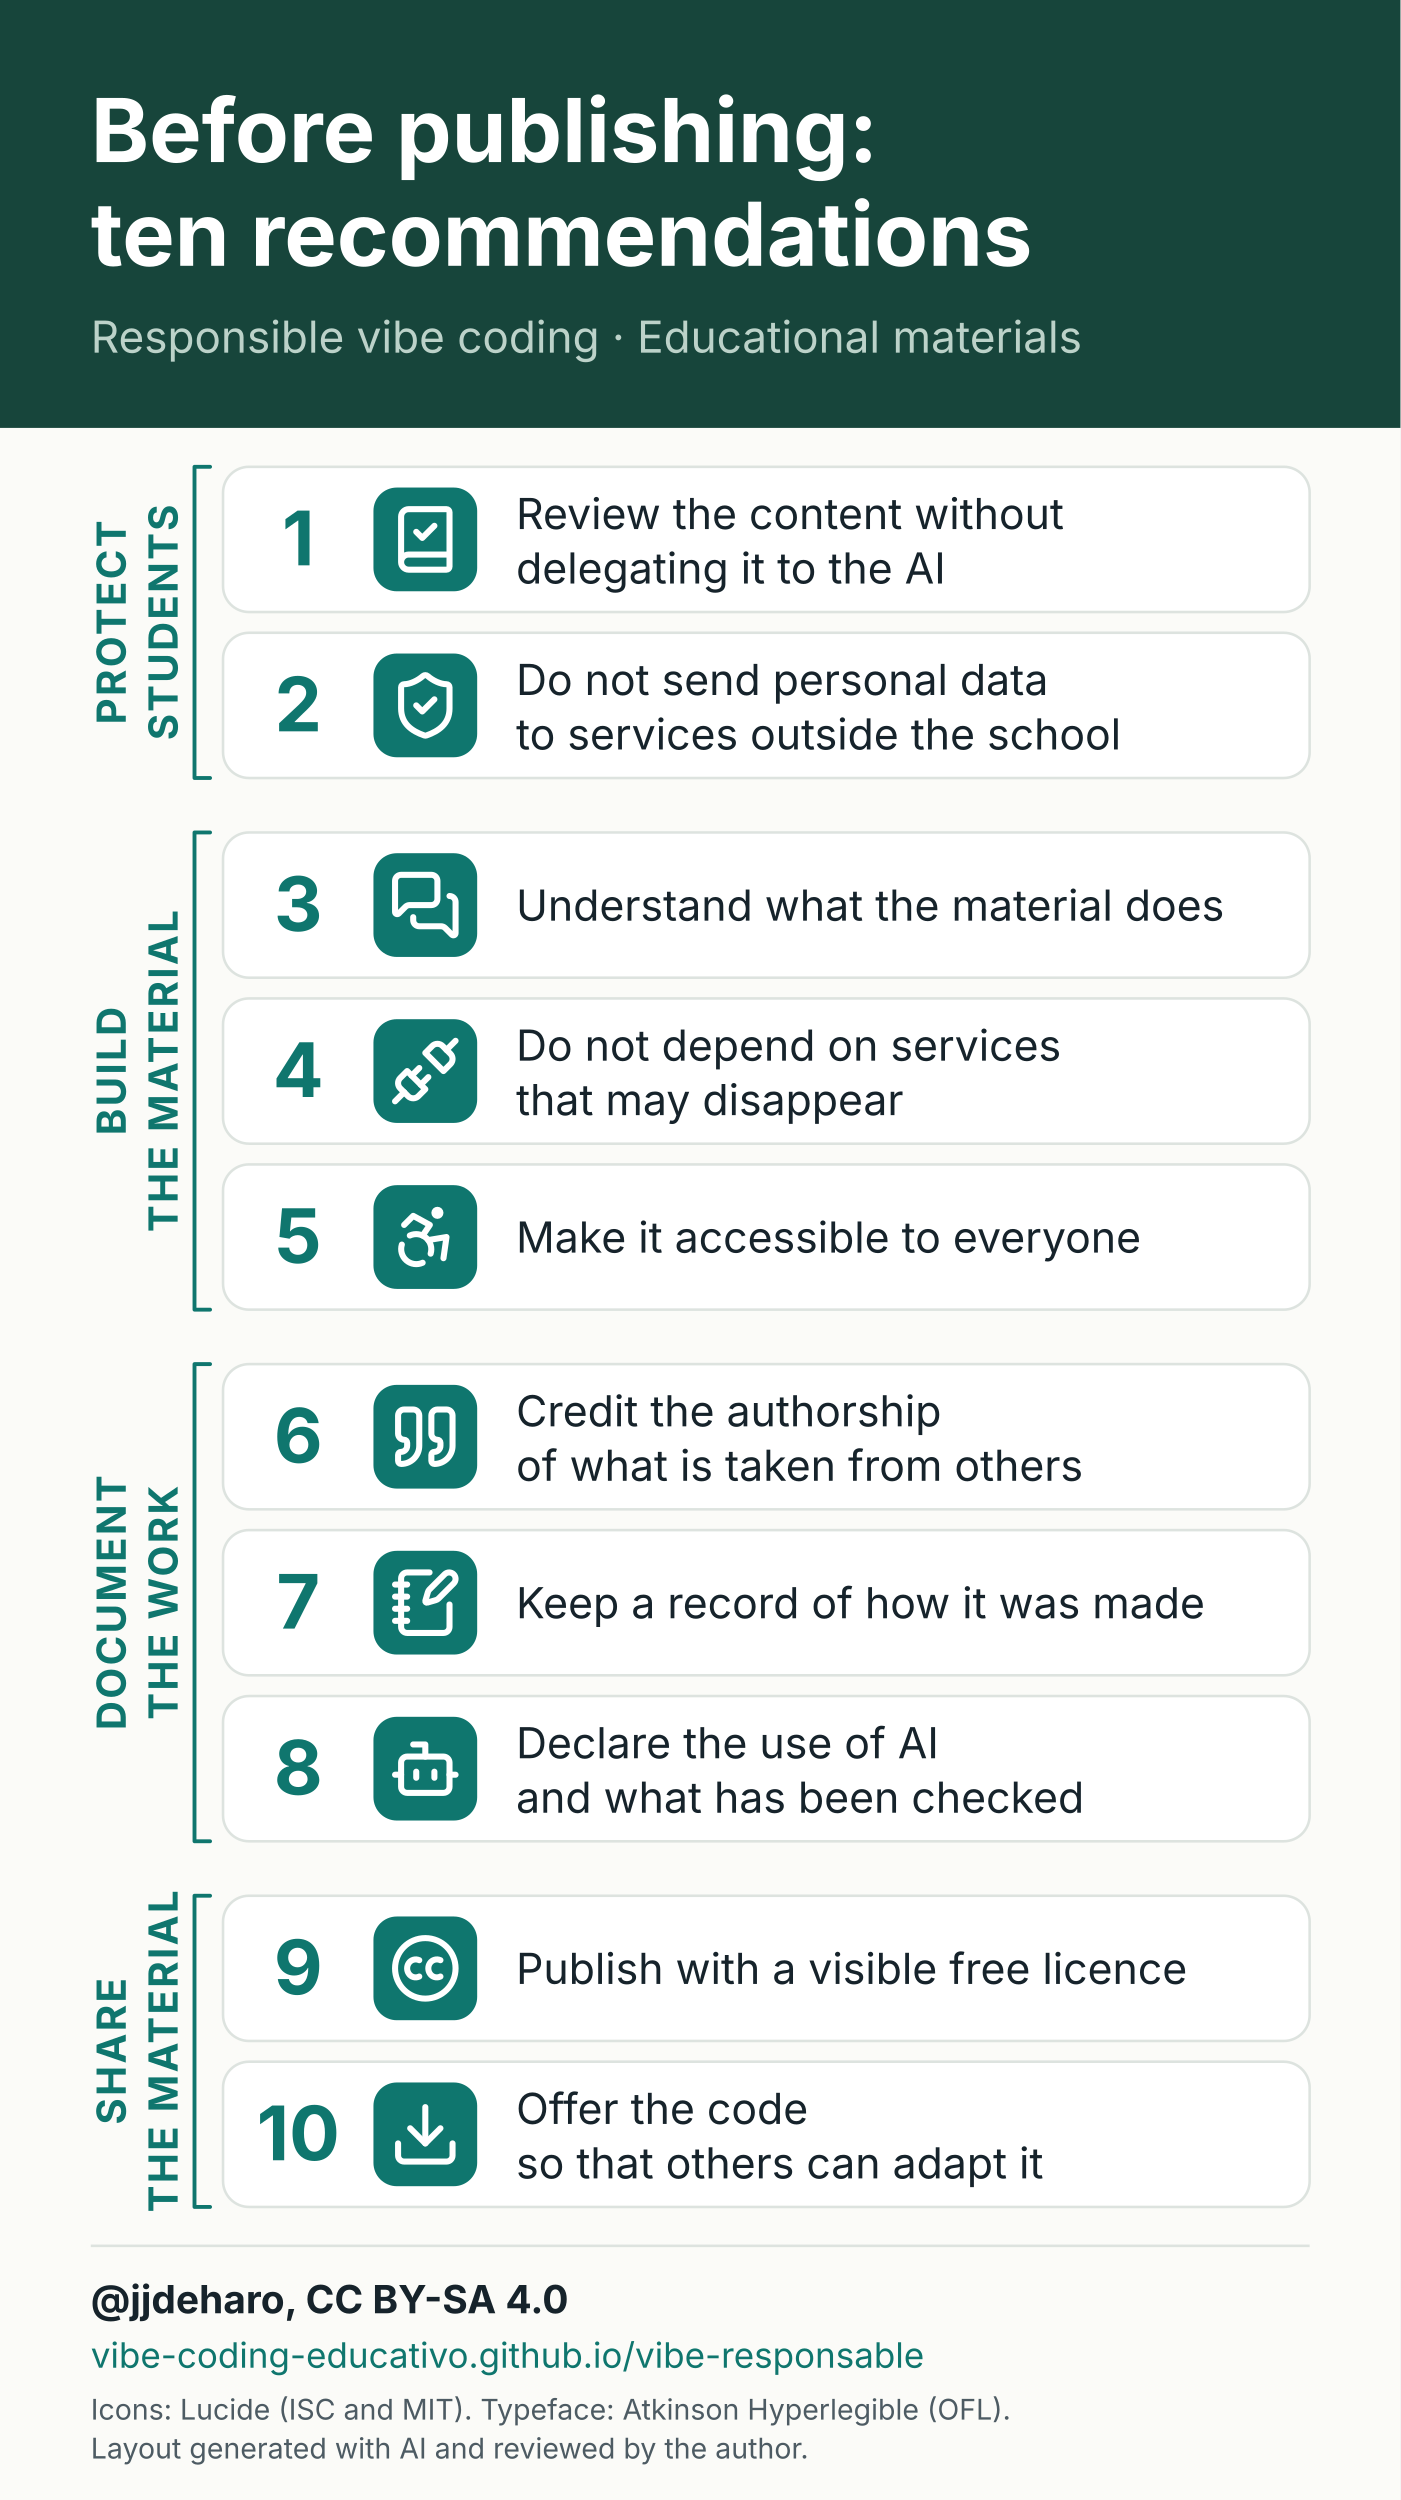
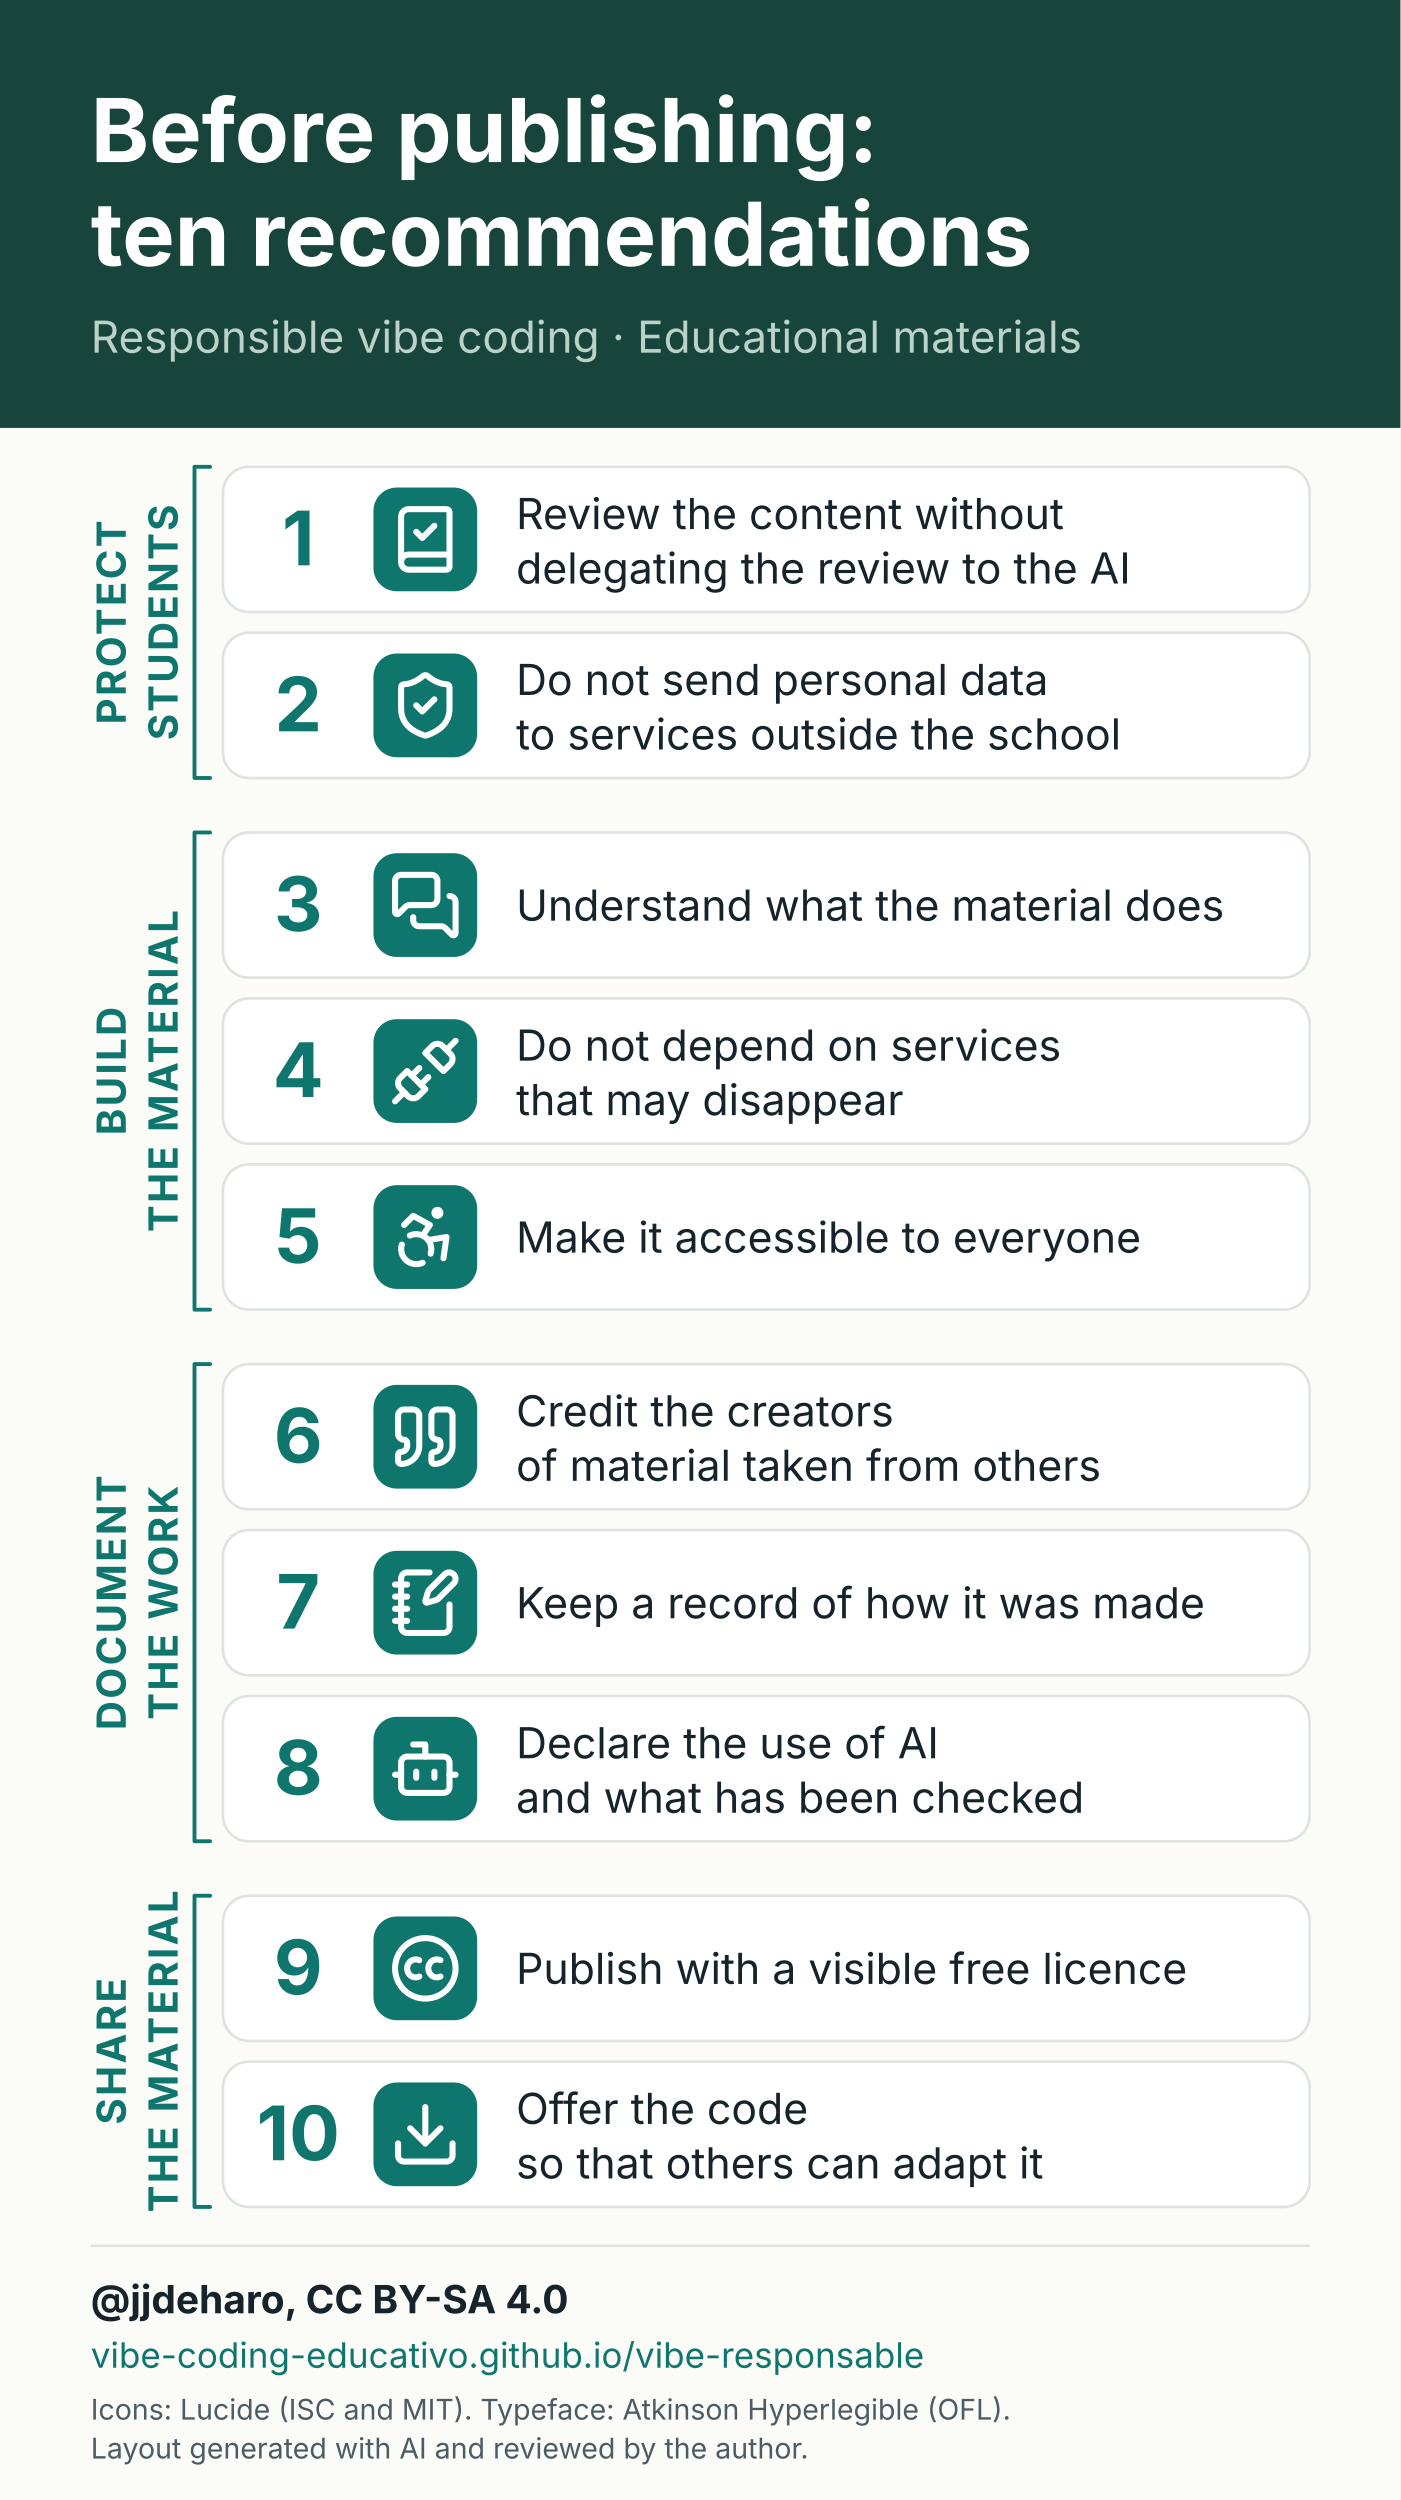
<svg xmlns="http://www.w3.org/2000/svg" viewBox="0 0 1080 1928" width="1080" height="1928" font-family="'Atkinson Hyperlegible', Inter, Arial, sans-serif" role="img" aria-labelledby="t d" lang="en">
  <rect width="1080" height="1928" fill="#fbfbf8" />
  <rect x="0" y="0" width="1080" height="330" fill="#17453b" />
  <text x="70" y="125" font-size="68" font-weight="700" fill="#ffffff">Before publishing:</text>
  <text x="70" y="205" font-size="68" font-weight="700" fill="#ffffff">ten recommendations</text>
  <text x="70" y="272" font-size="34" font-weight="400" fill="#bcd2c9">Responsible vibe coding · Educational materials</text>
  <rect x="172" y="360" width="838" height="112" rx="20" fill="#ffffff" stroke="#dde3df" stroke-width="2" />
  <text x="230" y="436" font-size="58" font-weight="700" fill="#0f766e" text-anchor="middle">1</text>
  <rect x="288" y="376" width="80" height="80" rx="18" fill="#0f766e" />
  <g transform="translate(300 388) scale(2.3333)" fill="none" stroke="#ffffff" stroke-width="2" stroke-linecap="round" stroke-linejoin="round">
    <path d="M4 19.5v-15A2.5 2.5 0 0 1 6.5 2H19a1 1 0 0 1 1 1v18a1 1 0 0 1-1 1H6.5a1 1 0 0 1 0-5H20" />
    <path d="m9 9.5 2 2 4-4" />
  </g>
  <text x="398" y="408" font-size="33" font-weight="400" fill="#16232b">Review the content without</text>
-   <text x="398" y="450" font-size="33" font-weight="400" fill="#16232b">delegating it to the AI</text>
+   <text x="398" y="450" font-size="33" font-weight="400" fill="#16232b">delegating the review to the AI</text>
  <rect x="172" y="488" width="838" height="112" rx="20" fill="#ffffff" stroke="#dde3df" stroke-width="2" />
  <text x="230" y="564" font-size="58" font-weight="700" fill="#0f766e" text-anchor="middle">2</text>
  <rect x="288" y="504" width="80" height="80" rx="18" fill="#0f766e" />
  <g transform="translate(300 516) scale(2.3333)" fill="none" stroke="#ffffff" stroke-width="2" stroke-linecap="round" stroke-linejoin="round">
    <path d="M20 13c0 5-3.5 7.5-7.66 8.95a1 1 0 0 1-.67-.01C7.5 20.5 4 18 4 13V6a1 1 0 0 1 1-1c2 0 4.5-1.2 6.24-2.72a1.17 1.17 0 0 1 1.52 0C14.51 3.81 17 5 19 5a1 1 0 0 1 1 1z" />
    <path d="m9 12 2 2 4-4" />
  </g>
  <text x="398" y="536" font-size="33" font-weight="400" fill="#16232b">Do not send personal data</text>
  <text x="398" y="578" font-size="33" font-weight="400" fill="#16232b">to services outside the school</text>
  <rect x="172" y="642" width="838" height="112" rx="20" fill="#ffffff" stroke="#dde3df" stroke-width="2" />
  <text x="230" y="718" font-size="58" font-weight="700" fill="#0f766e" text-anchor="middle">3</text>
  <rect x="288" y="658" width="80" height="80" rx="18" fill="#0f766e" />
  <g transform="translate(300 670) scale(2.3333)" fill="none" stroke="#ffffff" stroke-width="2" stroke-linecap="round" stroke-linejoin="round">
    <path d="M16 10a2 2 0 0 1-2 2H6.828a2 2 0 0 0-1.414.586l-2.202 2.202A.71.71 0 0 1 2 14.286V4a2 2 0 0 1 2-2h10a2 2 0 0 1 2 2z" />
    <path d="M20 9a2 2 0 0 1 2 2v10.286a.71.71 0 0 1-1.212.502l-2.202-2.202A2 2 0 0 0 17.172 19H10a2 2 0 0 1-2-2v-1" />
  </g>
  <text x="398" y="710" font-size="33" font-weight="400" fill="#16232b">Understand what the material does</text>
  <rect x="172" y="770" width="838" height="112" rx="20" fill="#ffffff" stroke="#dde3df" stroke-width="2" />
  <text x="230" y="846" font-size="58" font-weight="700" fill="#0f766e" text-anchor="middle">4</text>
  <rect x="288" y="786" width="80" height="80" rx="18" fill="#0f766e" />
  <g transform="translate(300 798) scale(2.3333)" fill="none" stroke="#ffffff" stroke-width="2" stroke-linecap="round" stroke-linejoin="round">
    <path d="m19 5 3-3" />
    <path d="m2 22 3-3" />
    <path d="M6.3 20.3a2.4 2.4 0 0 0 3.4 0L12 18l-6-6-2.3 2.3a2.4 2.4 0 0 0 0 3.4Z" />
    <path d="M7.5 13.5 10 11" />
    <path d="M10.5 16.5 13 14" />
    <path d="m12 6 6 6 2.3-2.3a2.4 2.4 0 0 0 0-3.4l-2.6-2.6a2.4 2.4 0 0 0-3.4 0Z" />
  </g>
  <text x="398" y="818" font-size="33" font-weight="400" fill="#16232b">Do not depend on services</text>
  <text x="398" y="860" font-size="33" font-weight="400" fill="#16232b">that may disappear</text>
  <rect x="172" y="898" width="838" height="112" rx="20" fill="#ffffff" stroke="#dde3df" stroke-width="2" />
  <text x="230" y="974" font-size="58" font-weight="700" fill="#0f766e" text-anchor="middle">5</text>
  <rect x="288" y="914" width="80" height="80" rx="18" fill="#0f766e" />
  <g transform="translate(300 926) scale(2.3333)" fill="none" stroke="#ffffff" stroke-width="2" stroke-linecap="round" stroke-linejoin="round">
    <circle cx="16" cy="4" r="1" />
    <path d="m18 19 1-7-6 1" />
    <path d="m5 8 3-3 5.5 3-2.36 3.5" />
    <path d="M4.24 14.5a5 5 0 0 0 6.88 6" />
    <path d="M13.76 17.5a5 5 0 0 0-6.88-6" />
  </g>
  <text x="398" y="966" font-size="33" font-weight="400" fill="#16232b">Make it accessible to everyone</text>
  <rect x="172" y="1052" width="838" height="112" rx="20" fill="#ffffff" stroke="#dde3df" stroke-width="2" />
  <text x="230" y="1128" font-size="58" font-weight="700" fill="#0f766e" text-anchor="middle">6</text>
  <rect x="288" y="1068" width="80" height="80" rx="18" fill="#0f766e" />
  <g transform="translate(300 1080) scale(2.3333)" fill="none" stroke="#ffffff" stroke-width="2" stroke-linecap="round" stroke-linejoin="round">
    <path d="M16 3a2 2 0 0 0-2 2v6a2 2 0 0 0 2 2 1 1 0 0 1 1 1v1a2 2 0 0 1-2 2 1 1 0 0 0-1 1v2a1 1 0 0 0 1 1 6 6 0 0 0 6-6V5a2 2 0 0 0-2-2z" />
    <path d="M5 3a2 2 0 0 0-2 2v6a2 2 0 0 0 2 2 1 1 0 0 1 1 1v1a2 2 0 0 1-2 2 1 1 0 0 0-1 1v2a1 1 0 0 0 1 1 6 6 0 0 0 6-6V5a2 2 0 0 0-2-2z" />
  </g>
-   <text x="398" y="1100" font-size="33" font-weight="400" fill="#16232b">Credit the authorship</text>
-   <text x="398" y="1142" font-size="33" font-weight="400" fill="#16232b">of what is taken from others</text>
+   <text x="398" y="1100" font-size="33" font-weight="400" fill="#16232b">Credit the creators</text>
+   <text x="398" y="1142" font-size="33" font-weight="400" fill="#16232b">of material taken from others</text>
  <rect x="172" y="1180" width="838" height="112" rx="20" fill="#ffffff" stroke="#dde3df" stroke-width="2" />
  <text x="230" y="1256" font-size="58" font-weight="700" fill="#0f766e" text-anchor="middle">7</text>
  <rect x="288" y="1196" width="80" height="80" rx="18" fill="#0f766e" />
  <g transform="translate(300 1208) scale(2.3333)" fill="none" stroke="#ffffff" stroke-width="2" stroke-linecap="round" stroke-linejoin="round">
    <path d="M13.4 2H6a2 2 0 0 0-2 2v16a2 2 0 0 0 2 2h12a2 2 0 0 0 2-2v-7.4" />
    <path d="M2 6h4" />
    <path d="M2 10h4" />
    <path d="M2 14h4" />
    <path d="M2 18h4" />
    <path d="M21.378 5.626a1 1 0 1 0-3.004-3.004l-5.01 5.012a2 2 0 0 0-.506.854l-.837 2.87a.5.5 0 0 0 .62.62l2.87-.837a2 2 0 0 0 .854-.506z" />
  </g>
  <text x="398" y="1248" font-size="33" font-weight="400" fill="#16232b">Keep a record of how it was made</text>
  <rect x="172" y="1308" width="838" height="112" rx="20" fill="#ffffff" stroke="#dde3df" stroke-width="2" />
  <text x="230" y="1384" font-size="58" font-weight="700" fill="#0f766e" text-anchor="middle">8</text>
  <rect x="288" y="1324" width="80" height="80" rx="18" fill="#0f766e" />
  <g transform="translate(300 1336) scale(2.3333)" fill="none" stroke="#ffffff" stroke-width="2" stroke-linecap="round" stroke-linejoin="round">
    <path d="M12 8V4H8" />
    <rect width="16" height="12" x="4" y="8" rx="2" />
    <path d="M2 14h2" />
    <path d="M20 14h2" />
    <path d="M15 13v2" />
    <path d="M9 13v2" />
  </g>
  <text x="398" y="1356" font-size="33" font-weight="400" fill="#16232b">Declare the use of AI</text>
  <text x="398" y="1398" font-size="33" font-weight="400" fill="#16232b">and what has been checked</text>
  <rect x="172" y="1462" width="838" height="112" rx="20" fill="#ffffff" stroke="#dde3df" stroke-width="2" />
  <text x="230" y="1538" font-size="58" font-weight="700" fill="#0f766e" text-anchor="middle">9</text>
  <rect x="288" y="1478" width="80" height="80" rx="18" fill="#0f766e" />
  <g transform="translate(300 1490) scale(2.3333)" fill="none" stroke="#ffffff" stroke-width="2" stroke-linecap="round" stroke-linejoin="round">
    <circle cx="12" cy="12" r="10" />
    <path d="M10 9.3a2.8 2.8 0 0 0-3.5 1 3.1 3.1 0 0 0 0 3.4 2.7 2.7 0 0 0 3.5 1" />
    <path d="M17 9.3a2.8 2.8 0 0 0-3.5 1 3.1 3.1 0 0 0 0 3.4 2.7 2.7 0 0 0 3.5 1" />
  </g>
  <text x="398" y="1530" font-size="33" font-weight="400" fill="#16232b">Publish with a visible free licence</text>
  <rect x="172" y="1590" width="838" height="112" rx="20" fill="#ffffff" stroke="#dde3df" stroke-width="2" />
  <text x="230" y="1666" font-size="58" font-weight="700" fill="#0f766e" text-anchor="middle">10</text>
  <rect x="288" y="1606" width="80" height="80" rx="18" fill="#0f766e" />
  <g transform="translate(300 1618) scale(2.3333)" fill="none" stroke="#ffffff" stroke-width="2" stroke-linecap="round" stroke-linejoin="round">
    <path d="M12 15V3" />
    <path d="M21 15v4a2 2 0 0 1-2 2H5a2 2 0 0 1-2-2v-4" />
    <path d="m7 10 5 5 5-5" />
  </g>
  <text x="398" y="1638" font-size="33" font-weight="400" fill="#16232b">Offer the code</text>
  <text x="398" y="1680" font-size="33" font-weight="400" fill="#16232b">so that others can adapt it</text>
  <path d="M162 360 H150 V600 H162" fill="none" stroke="#0f766e" stroke-width="3" stroke-linecap="round" stroke-linejoin="round" />
  <text transform="translate(97 480) rotate(-90)" font-size="31" font-weight="700" letter-spacing="1.8" fill="#0f766e" text-anchor="middle">PROTECT</text>
  <text transform="translate(137 480) rotate(-90)" font-size="31" font-weight="700" letter-spacing="1.8" fill="#0f766e" text-anchor="middle">STUDENTS</text>
  <path d="M162 642 H150 V1010 H162" fill="none" stroke="#0f766e" stroke-width="3" stroke-linecap="round" stroke-linejoin="round" />
  <text transform="translate(97 826) rotate(-90)" font-size="31" font-weight="700" letter-spacing="1.8" fill="#0f766e" text-anchor="middle">BUILD</text>
  <text transform="translate(137 826) rotate(-90)" font-size="31" font-weight="700" letter-spacing="1.8" fill="#0f766e" text-anchor="middle">THE MATERIAL</text>
  <path d="M162 1052 H150 V1420 H162" fill="none" stroke="#0f766e" stroke-width="3" stroke-linecap="round" stroke-linejoin="round" />
  <text transform="translate(97 1236) rotate(-90)" font-size="31" font-weight="700" letter-spacing="1.8" fill="#0f766e" text-anchor="middle">DOCUMENT</text>
  <text transform="translate(137 1236) rotate(-90)" font-size="31" font-weight="700" letter-spacing="1.8" fill="#0f766e" text-anchor="middle">THE WORK</text>
  <path d="M162 1462 H150 V1702 H162" fill="none" stroke="#0f766e" stroke-width="3" stroke-linecap="round" stroke-linejoin="round" />
  <text transform="translate(97 1582) rotate(-90)" font-size="31" font-weight="700" letter-spacing="1.8" fill="#0f766e" text-anchor="middle">SHARE</text>
  <text transform="translate(137 1582) rotate(-90)" font-size="31" font-weight="700" letter-spacing="1.8" fill="#0f766e" text-anchor="middle">THE MATERIAL</text>
  <line x1="70" y1="1732" x2="1010" y2="1732" stroke="#dde3df" stroke-width="2" />
  <text x="70" y="1784" font-size="30" font-weight="700" fill="#16232b">@jjdeharo, CC BY-SA 4.0</text>
  <text x="70" y="1826" font-size="27" font-weight="400" fill="#0f766e">vibe-coding-educativo.github.io/vibe-responsable</text>
  <text x="70" y="1866" font-size="22" fill="#4d5b63">Icons: Lucide (ISC and MIT). Typeface: Atkinson Hyperlegible (OFL).</text>
  <text x="70" y="1896" font-size="22" fill="#4d5b63">Layout generated with AI and reviewed by the author.</text>
</svg>
